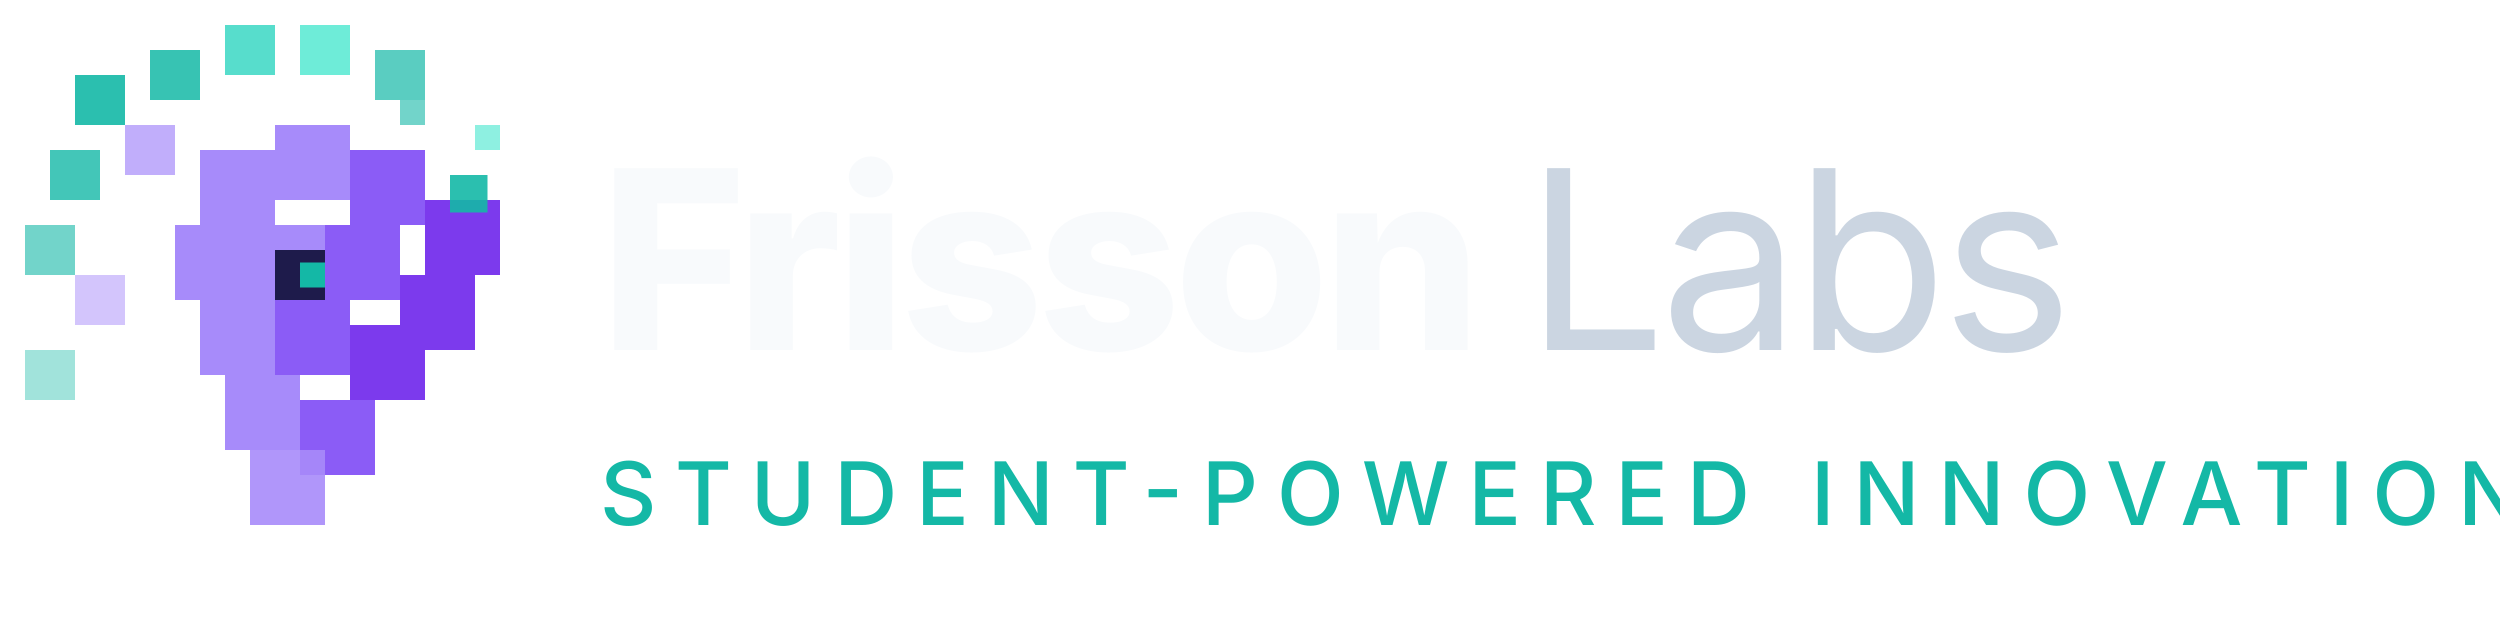
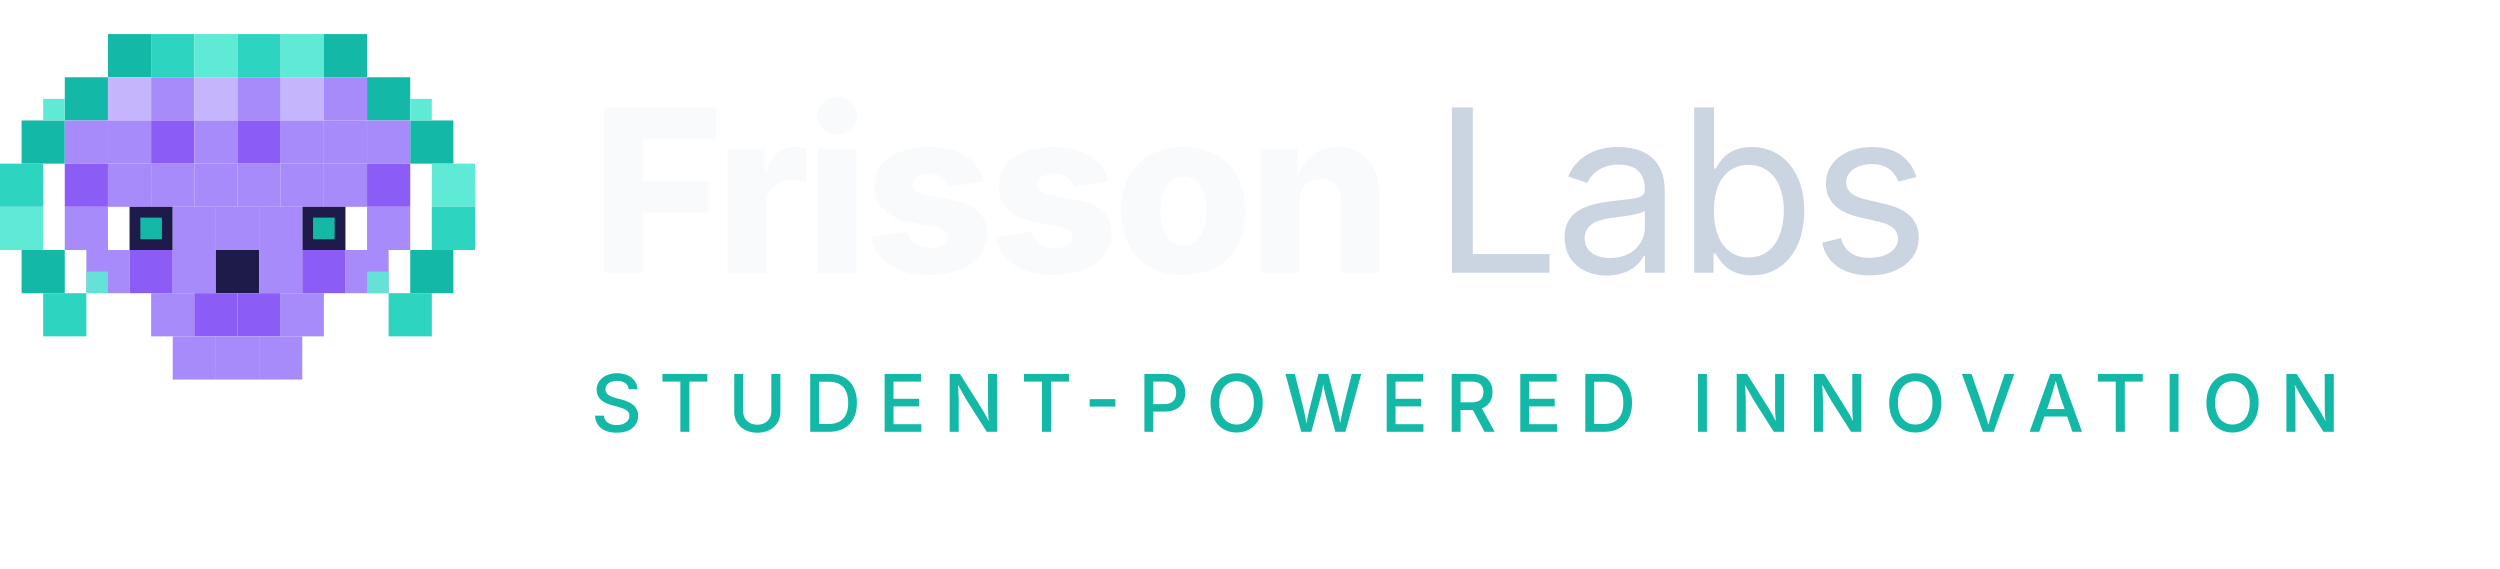
- <svg xmlns="http://www.w3.org/2000/svg" viewBox="0 0 200 50">
-   <defs>
-     <linearGradient id="pixelGradLight" x1="0%" y1="0%" x2="100%" y2="100%">
-       <stop offset="0%" style="stop-color:#14B8A6" />
-       <stop offset="50%" style="stop-color:#a78bfa" />
-       <stop offset="100%" style="stop-color:#c4b5fd" />
-     </linearGradient>
-   </defs>
-   <g transform="translate(2, 2)">
-     <rect x="4" y="4" width="4" height="4" fill="#14B8A6" opacity="0.9" />
-     <rect x="10" y="2" width="4" height="4" fill="#14B8A6" opacity="0.85" />
-     <rect x="16" y="0" width="4" height="4" fill="#2dd4bf" opacity="0.8" />
-     <rect x="22" y="0" width="4" height="4" fill="#5eead4" opacity="0.9" />
-     <rect x="28" y="2" width="4" height="4" fill="#14B8A6" opacity="0.7" />
-     <rect x="2" y="10" width="4" height="4" fill="#14B8A6" opacity="0.8" />
-     <rect x="8" y="8" width="4" height="4" fill="#a78bfa" opacity="0.7" />
-     <rect x="0" y="16" width="4" height="4" fill="#14B8A6" opacity="0.6" />
-     <rect x="4" y="20" width="4" height="4" fill="#a78bfa" opacity="0.5" />
-     <rect x="0" y="26" width="4" height="4" fill="#14B8A6" opacity="0.4" />
-     <rect x="14" y="10" width="6" height="6" fill="#a78bfa" />
-     <rect x="20" y="8" width="6" height="6" fill="#a78bfa" />
-     <rect x="26" y="10" width="6" height="6" fill="#8b5cf6" />
-     <rect x="32" y="14" width="6" height="6" fill="#7c3aed" />
-     <rect x="12" y="16" width="6" height="6" fill="#a78bfa" />
-     <rect x="18" y="16" width="6" height="6" fill="#a78bfa" />
-     <rect x="24" y="16" width="6" height="6" fill="#8b5cf6" />
-     <rect x="30" y="20" width="6" height="6" fill="#7c3aed" />
-     <rect x="14" y="22" width="6" height="6" fill="#a78bfa" />
-     <rect x="20" y="22" width="6" height="6" fill="#8b5cf6" />
-     <rect x="26" y="24" width="6" height="6" fill="#7c3aed" />
-     <rect x="16" y="28" width="6" height="6" fill="#a78bfa" />
-     <rect x="22" y="30" width="6" height="6" fill="#8b5cf6" />
-     <rect x="18" y="34" width="6" height="6" fill="#a78bfa" opacity="0.9" />
-     <rect x="20" y="18" width="4" height="4" fill="#1e1b4b" />
-     <rect x="22" y="19" width="2" height="2" fill="#14B8A6" />
-     <rect x="34" y="12" width="3" height="3" fill="#14B8A6" opacity="0.9" />
-     <rect x="36" y="8" width="2" height="2" fill="#5eead4" opacity="0.7" />
-     <rect x="30" y="6" width="2" height="2" fill="#14B8A6" opacity="0.6" />
+ <svg xmlns="http://www.w3.org/2000/svg" viewBox="0 0 220 50">
+   <g transform="translate(0, 3) scale(0.95)">
+     <rect x="6" y="4" width="4" height="4" fill="#14B8A6" />
+     <rect x="10" y="0" width="4" height="4" fill="#14B8A6" />
+     <rect x="14" y="0" width="4" height="4" fill="#2dd4bf" />
+     <rect x="18" y="0" width="4" height="4" fill="#5eead4" />
+     <rect x="22" y="0" width="4" height="4" fill="#2dd4bf" />
+     <rect x="26" y="0" width="4" height="4" fill="#5eead4" />
+     <rect x="30" y="0" width="4" height="4" fill="#14B8A6" />
+     <rect x="34" y="4" width="4" height="4" fill="#14B8A6" />
+     <rect x="2" y="8" width="4" height="4" fill="#14B8A6" />
+     <rect x="38" y="8" width="4" height="4" fill="#14B8A6" />
+     <rect x="0" y="12" width="4" height="4" fill="#2dd4bf" />
+     <rect x="0" y="16" width="4" height="4" fill="#5eead4" />
+     <rect x="40" y="12" width="4" height="4" fill="#5eead4" />
+     <rect x="40" y="16" width="4" height="4" fill="#2dd4bf" />
+     <rect x="2" y="20" width="4" height="4" fill="#14B8A6" />
+     <rect x="38" y="20" width="4" height="4" fill="#14B8A6" />
+     <rect x="4" y="24" width="4" height="4" fill="#2dd4bf" />
+     <rect x="36" y="24" width="4" height="4" fill="#2dd4bf" />
+     <rect x="6" y="8" width="4" height="4" fill="#a78bfa" />
+     <rect x="10" y="4" width="4" height="4" fill="#c4b5fd" />
+     <rect x="14" y="4" width="4" height="4" fill="#a78bfa" />
+     <rect x="18" y="4" width="4" height="4" fill="#c4b5fd" />
+     <rect x="22" y="4" width="4" height="4" fill="#a78bfa" />
+     <rect x="26" y="4" width="4" height="4" fill="#c4b5fd" />
+     <rect x="30" y="4" width="4" height="4" fill="#a78bfa" />
+     <rect x="34" y="8" width="4" height="4" fill="#a78bfa" />
+     <rect x="6" y="12" width="4" height="4" fill="#8b5cf6" />
+     <rect x="34" y="12" width="4" height="4" fill="#8b5cf6" />
+     <rect x="6" y="16" width="4" height="4" fill="#a78bfa" />
+     <rect x="34" y="16" width="4" height="4" fill="#a78bfa" />
+     <rect x="8" y="20" width="4" height="4" fill="#a78bfa" />
+     <rect x="32" y="20" width="4" height="4" fill="#a78bfa" />
+     <rect x="10" y="8" width="4" height="4" fill="#a78bfa" />
+     <rect x="14" y="8" width="4" height="4" fill="#8b5cf6" />
+     <rect x="18" y="8" width="4" height="4" fill="#a78bfa" />
+     <rect x="22" y="8" width="4" height="4" fill="#8b5cf6" />
+     <rect x="26" y="8" width="4" height="4" fill="#a78bfa" />
+     <rect x="30" y="8" width="4" height="4" fill="#a78bfa" />
+     <rect x="10" y="12" width="4" height="4" fill="#a78bfa" />
+     <rect x="14" y="12" width="4" height="4" fill="#a78bfa" />
+     <rect x="18" y="12" width="4" height="4" fill="#a78bfa" />
+     <rect x="22" y="12" width="4" height="4" fill="#a78bfa" />
+     <rect x="26" y="12" width="4" height="4" fill="#a78bfa" />
+     <rect x="30" y="12" width="4" height="4" fill="#a78bfa" />
+     <rect x="12" y="16" width="4" height="4" fill="#1e1b4b" />
+     <rect x="13" y="17" width="2" height="2" fill="#14B8A6" />
+     <rect x="28" y="16" width="4" height="4" fill="#1e1b4b" />
+     <rect x="29" y="17" width="2" height="2" fill="#14B8A6" />
+     <rect x="16" y="16" width="4" height="4" fill="#a78bfa" />
+     <rect x="20" y="16" width="4" height="4" fill="#a78bfa" />
+     <rect x="24" y="16" width="4" height="4" fill="#a78bfa" />
+     <rect x="12" y="20" width="4" height="4" fill="#8b5cf6" />
+     <rect x="16" y="20" width="4" height="4" fill="#a78bfa" />
+     <rect x="20" y="20" width="4" height="4" fill="#1e1b4b" />
+     <rect x="24" y="20" width="4" height="4" fill="#a78bfa" />
+     <rect x="28" y="20" width="4" height="4" fill="#8b5cf6" />
+     <rect x="14" y="24" width="4" height="4" fill="#a78bfa" />
+     <rect x="18" y="24" width="4" height="4" fill="#8b5cf6" />
+     <rect x="22" y="24" width="4" height="4" fill="#8b5cf6" />
+     <rect x="26" y="24" width="4" height="4" fill="#a78bfa" />
+     <rect x="16" y="28" width="4" height="4" fill="#a78bfa" />
+     <rect x="20" y="28" width="4" height="4" fill="#a78bfa" />
+     <rect x="24" y="28" width="4" height="4" fill="#a78bfa" />
+     <rect x="8" y="22" width="2" height="2" fill="#5eead4" opacity="0.9" />
+     <rect x="34" y="22" width="2" height="2" fill="#5eead4" opacity="0.9" />
+     <rect x="4" y="6" width="2" height="2" fill="#5eead4" />
+     <rect x="38" y="6" width="2" height="2" fill="#5eead4" />
  </g>
-   <text x="48" y="28" font-family="system-ui, -apple-system, sans-serif" font-weight="800" font-size="20" fill="#f8fafc" letter-spacing="-0.5">Frisson</text>
-   <text x="122" y="28" font-family="system-ui, -apple-system, sans-serif" font-weight="400" font-size="20" fill="#cbd5e1" letter-spacing="-0.5">Labs</text>
-   <text x="48" y="42" font-family="system-ui, -apple-system, sans-serif" font-weight="500" font-size="7" fill="#14B8A6" letter-spacing="1.5">STUDENT-POWERED INNOVATION</text>
+   <text x="52" y="24" font-family="system-ui, -apple-system, sans-serif" font-weight="800" font-size="20" fill="#f8fafc" letter-spacing="-0.5">Frisson</text>
+   <text x="126" y="24" font-family="system-ui, -apple-system, sans-serif" font-weight="400" font-size="20" fill="#cbd5e1" letter-spacing="-0.5">Labs</text>
+   <text x="52" y="38" font-family="system-ui, -apple-system, sans-serif" font-weight="500" font-size="7" fill="#14B8A6" letter-spacing="1.5">STUDENT-POWERED INNOVATION</text>
</svg>
